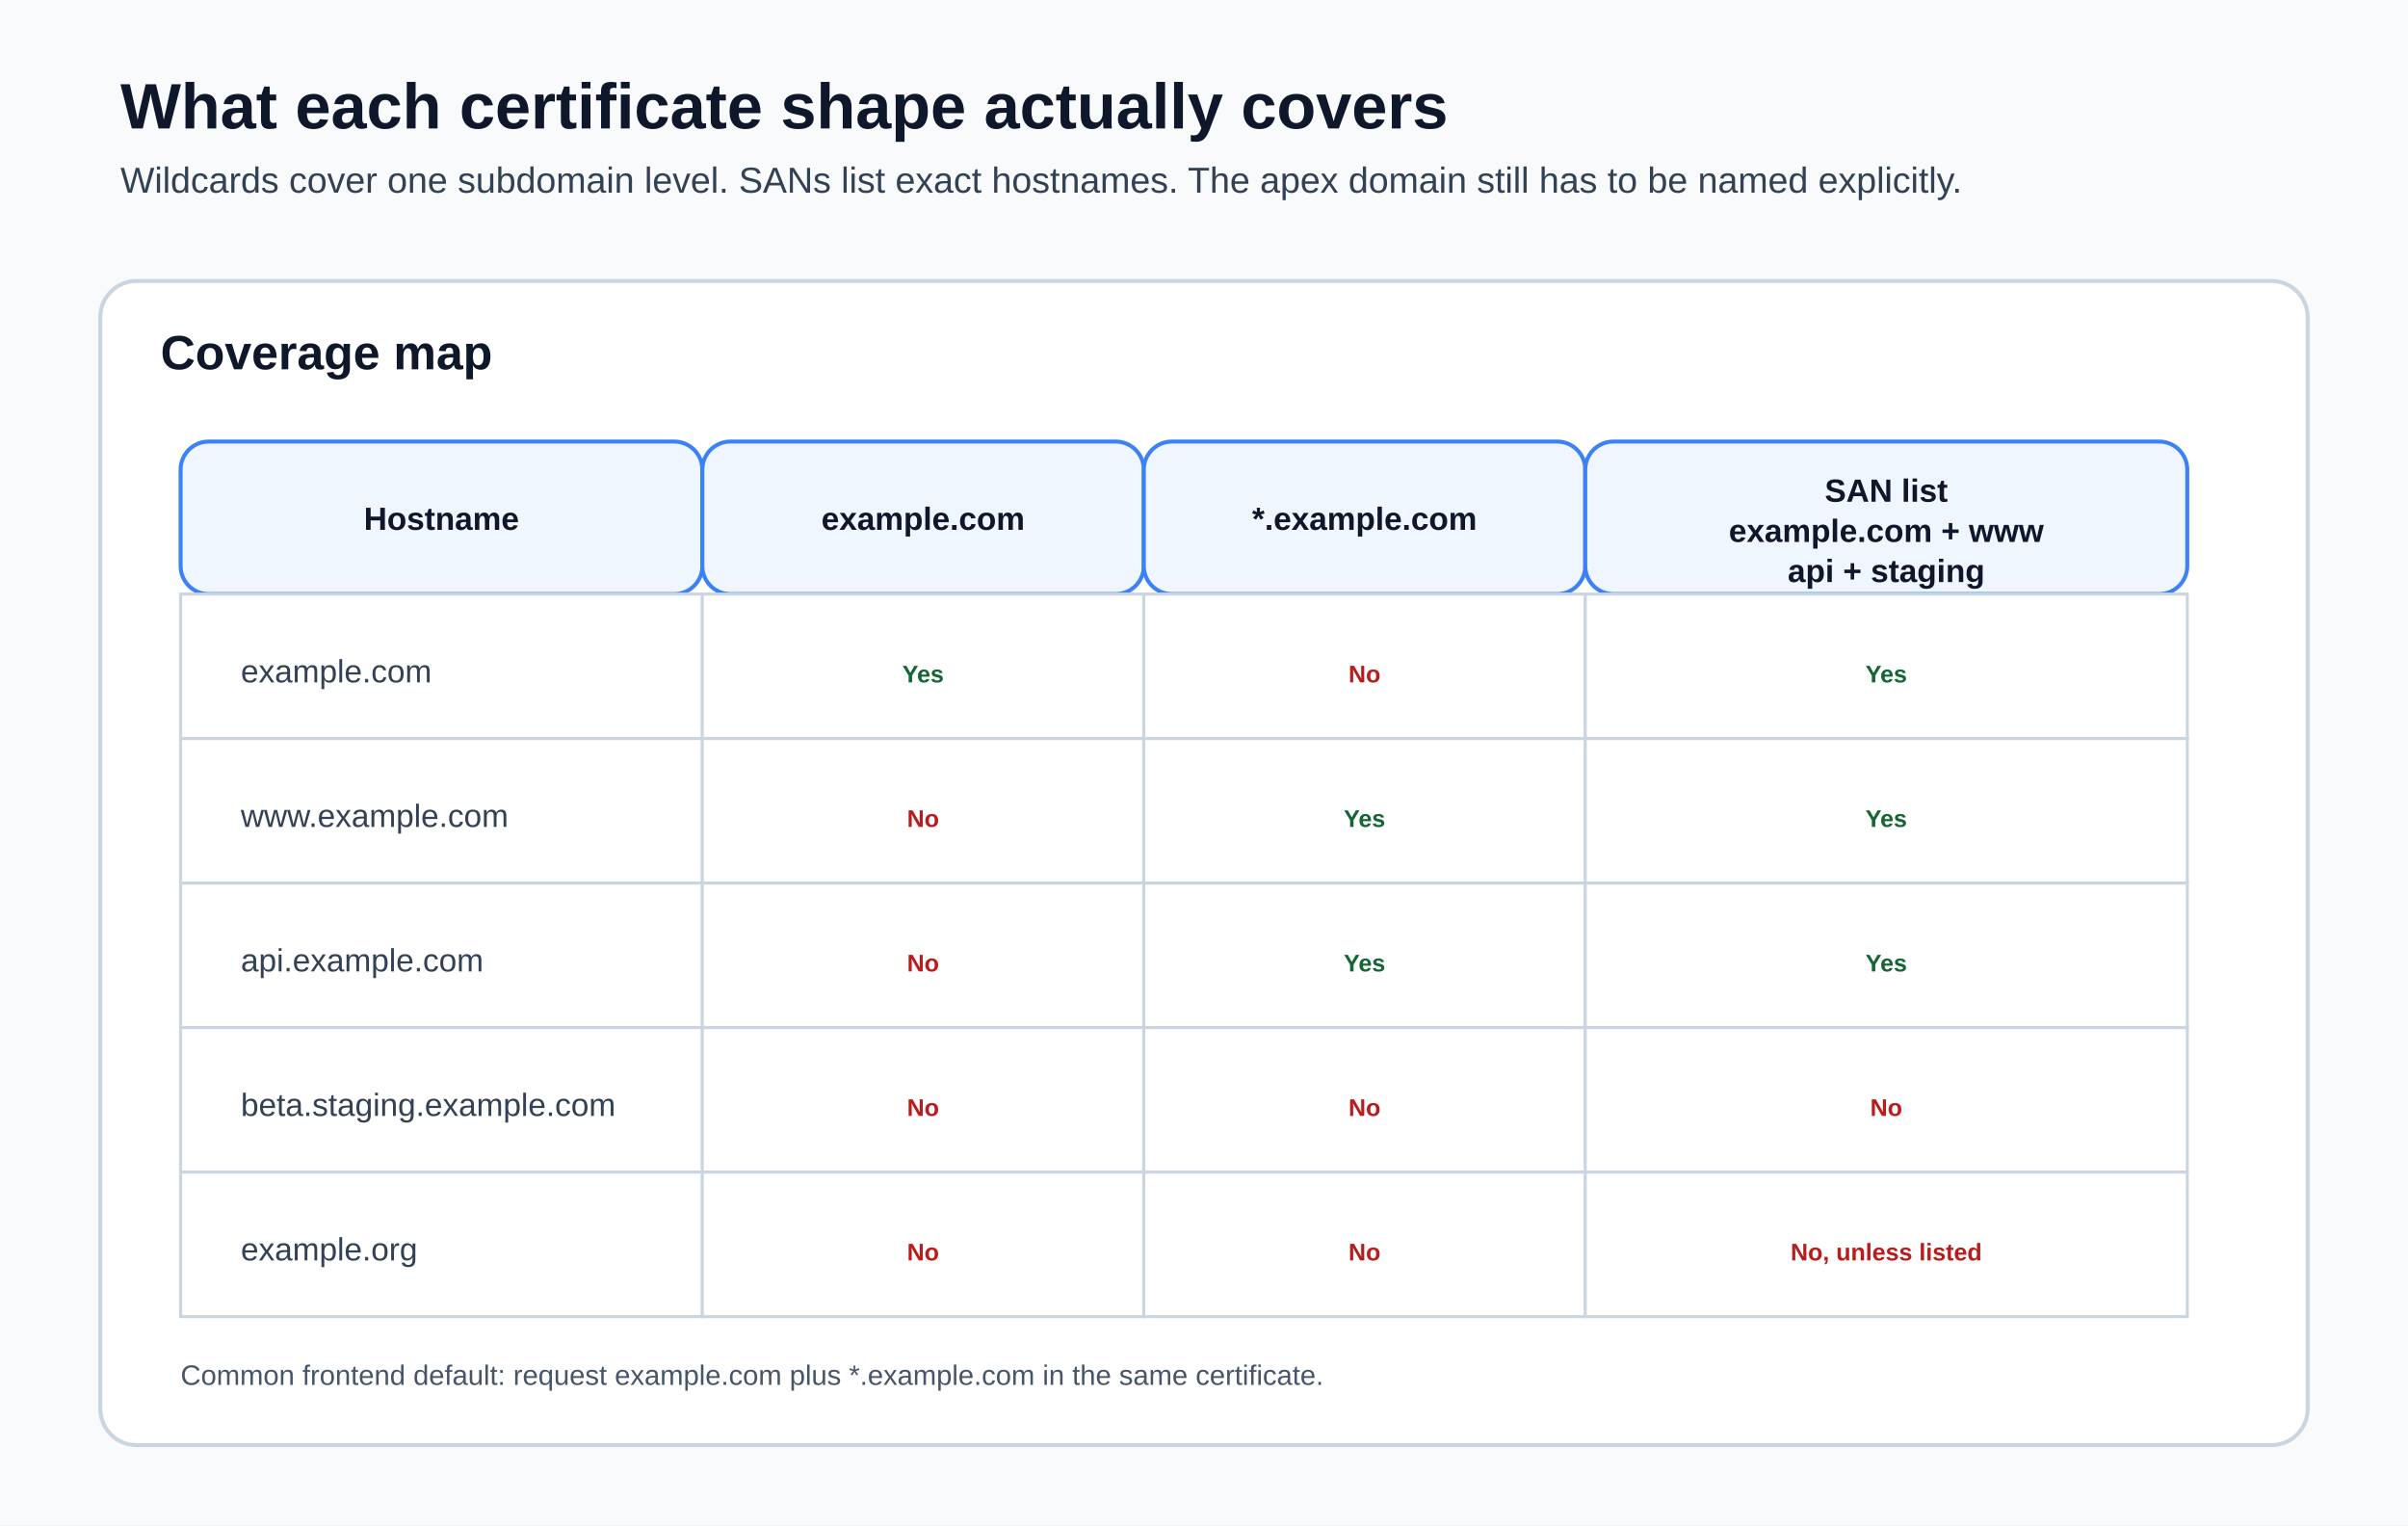
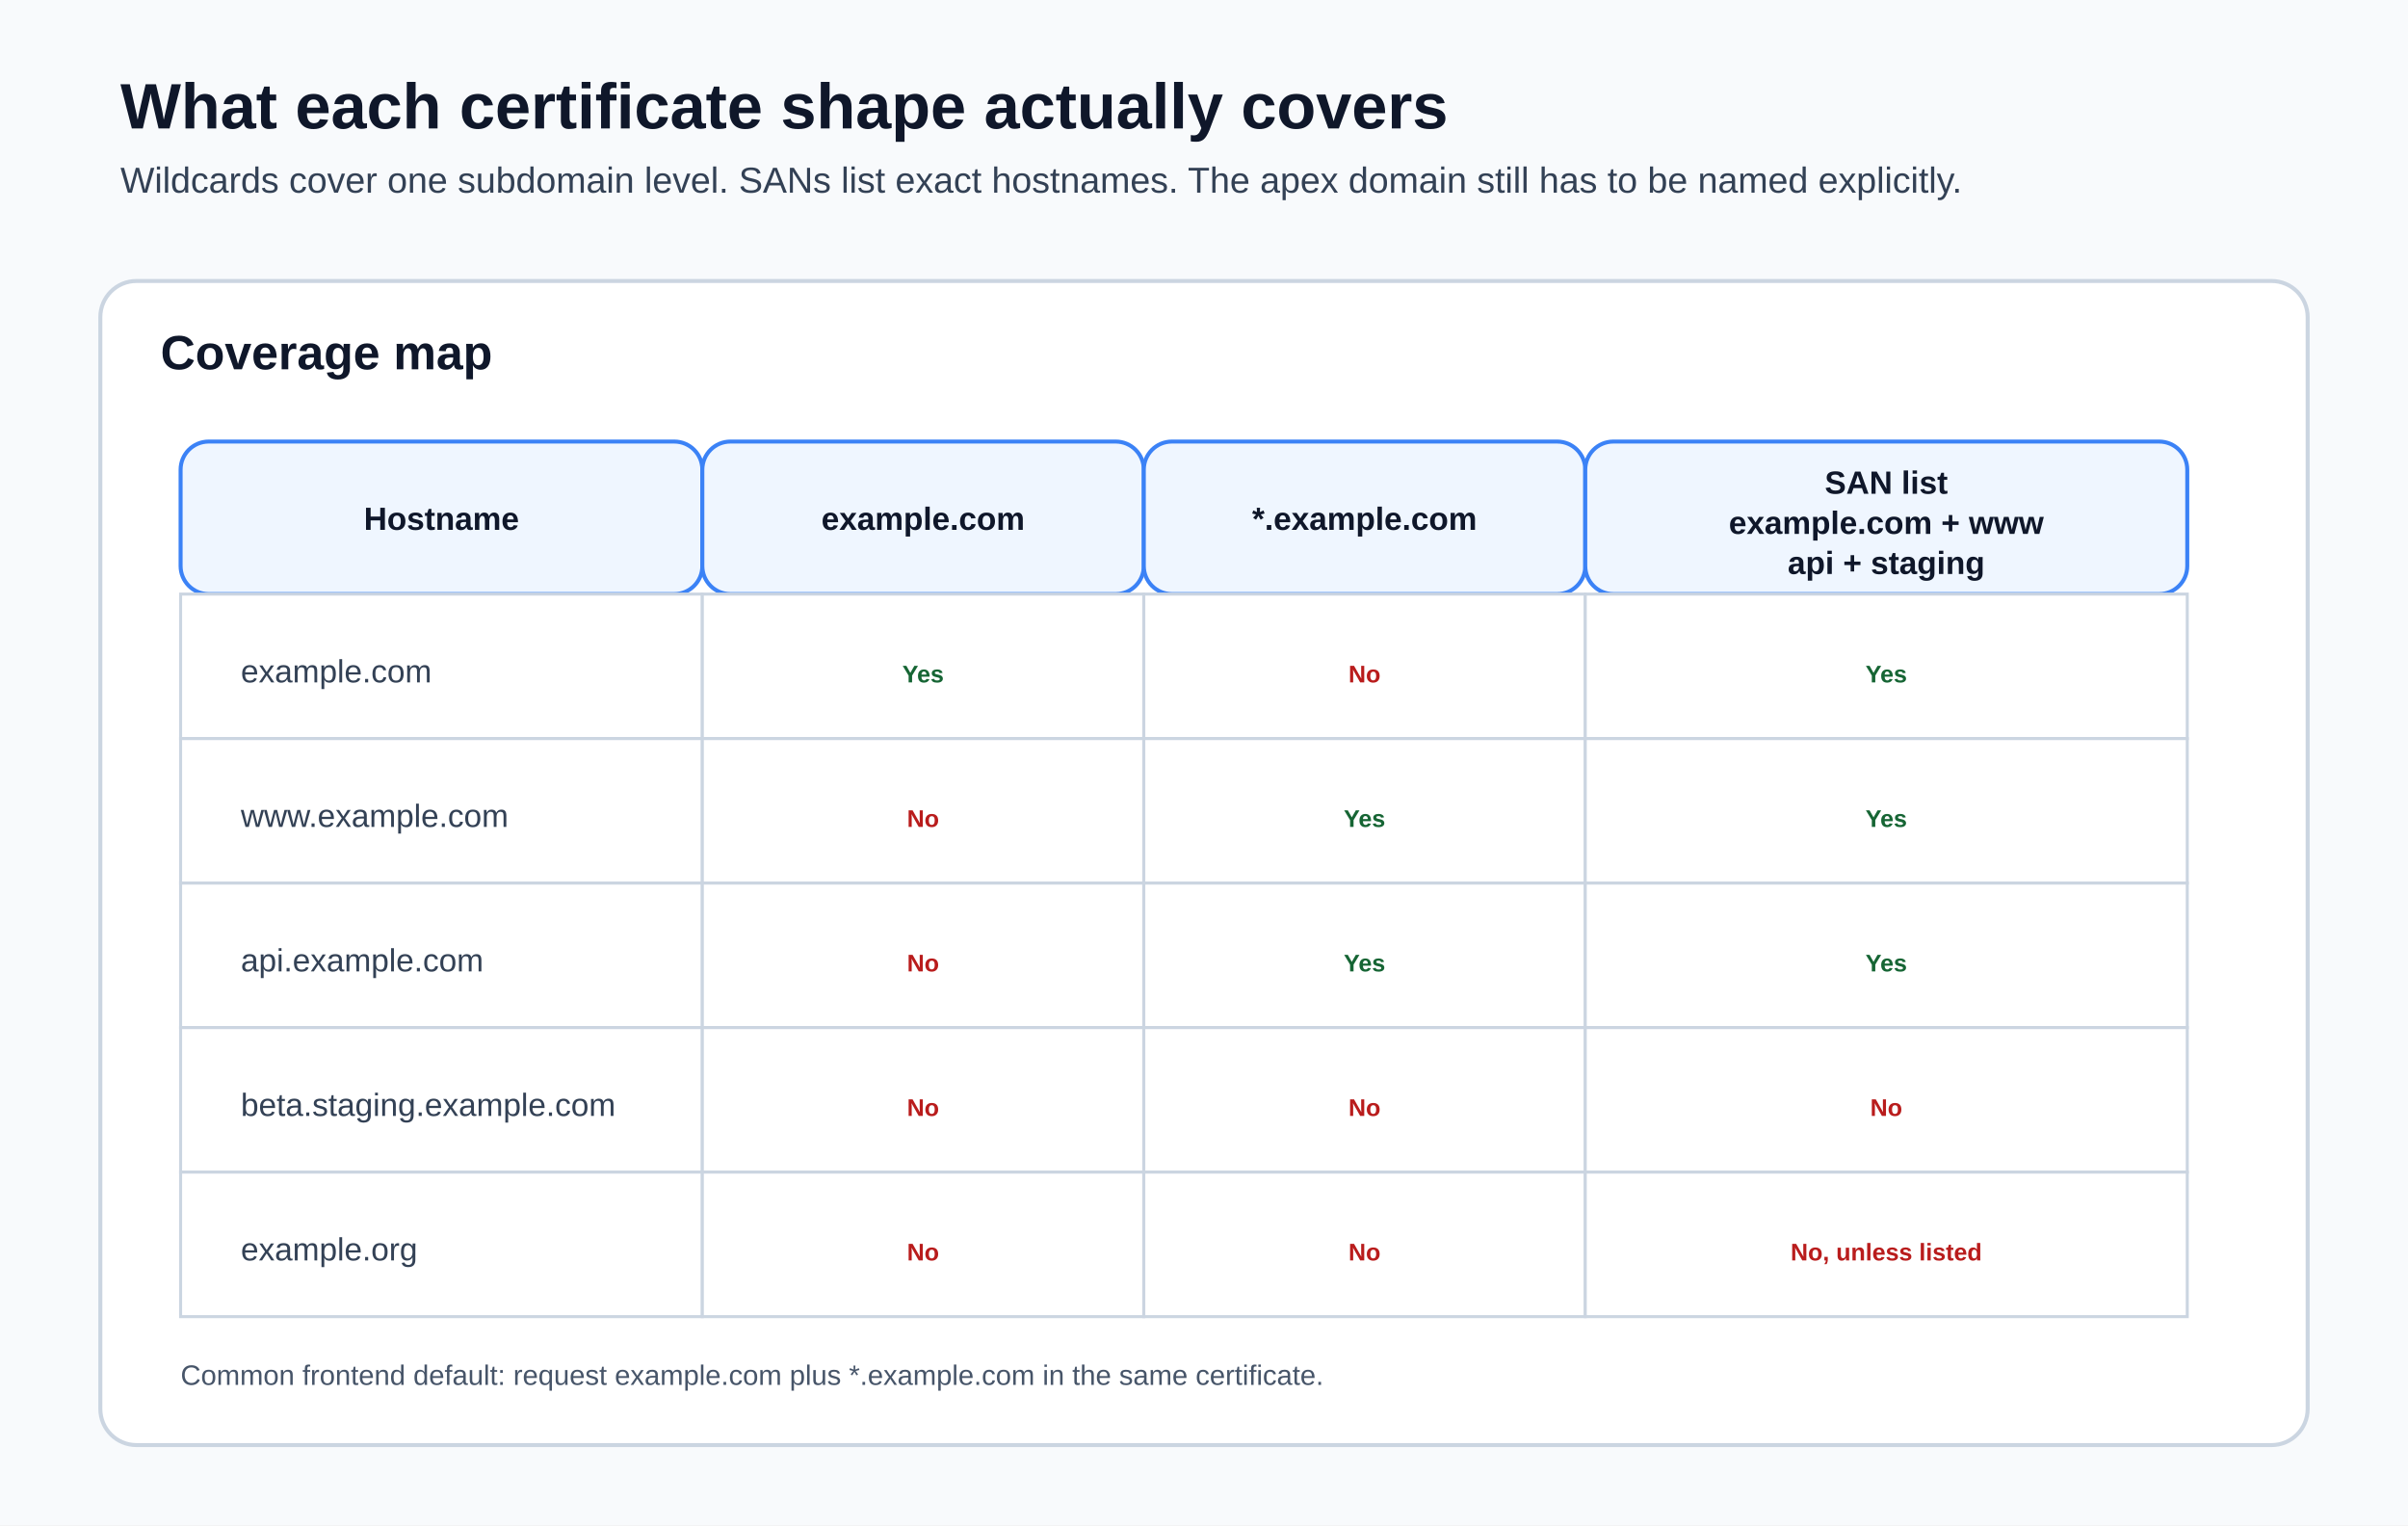
<svg xmlns="http://www.w3.org/2000/svg" viewBox="0 0 1200 760" role="img" aria-labelledby="title desc">
  <defs>
    <style>
      .bg { fill: #f8fafc; }
      .panel { fill: #ffffff; stroke: #cbd5e1; stroke-width: 2; rx: 18; }
      .header { fill: #eff6ff; stroke: #3b82f6; stroke-width: 2; rx: 14; }
      .cell { fill: #ffffff; stroke: #cbd5e1; stroke-width: 1.5; }
      text { font-family: Arial, sans-serif; fill: #0f172a; }
      .title { font-size: 32px; font-weight: 700; }
      .subtitle { font-size: 18px; fill: #334155; }
      .heading { font-size: 24px; font-weight: 700; }
      .label { font-size: 18px; font-weight: 700; }
      .header-label { font-size: 16px; font-weight: 700; }
      .body { font-size: 16px; fill: #334155; }
      .yes { fill: #166534; font-weight: 700; }
      .no { fill: #b91c1c; font-weight: 700; }
      .small { font-size: 14px; fill: #475569; }
      .center { text-anchor: middle; }
    </style>
  </defs>
  <rect class="bg" width="1200" height="760" />
  <text x="60" y="64" class="title">What each certificate shape actually covers</text>
  <text x="60" y="96" class="subtitle">Wildcards cover one subdomain level. SANs list exact hostnames. The apex domain still has to be named explicitly.</text>
  <rect x="50" y="140" width="1100" height="580" class="panel" />
  <text x="80" y="184" class="heading">Coverage map</text>
  <rect x="90" y="220" width="260" height="76" class="header" />
  <rect x="350" y="220" width="220" height="76" class="header" />
  <rect x="570" y="220" width="220" height="76" class="header" />
  <rect x="790" y="220" width="300" height="76" class="header" />
  <text x="220" y="264" class="header-label center">Hostname</text>
  <text x="460" y="264" class="header-label center">example.com</text>
  <text x="680" y="264" class="header-label center">*.example.com</text>
-   <text x="940" y="250" class="header-label center">SAN list</text>
-   <text x="940" y="270" class="header-label center">example.com + www</text>
-   <text x="940" y="290" class="header-label center">api + staging</text>
+   <text x="940" y="246" class="header-label center">SAN list</text>
+   <text x="940" y="266" class="header-label center">example.com + www</text>
+   <text x="940" y="286" class="header-label center">api + staging</text>
  <rect x="90" y="296" width="260" height="72" class="cell" />
  <rect x="350" y="296" width="220" height="72" class="cell" />
  <rect x="570" y="296" width="220" height="72" class="cell" />
  <rect x="790" y="296" width="300" height="72" class="cell" />
  <text x="120" y="340" class="body">example.com</text>
  <text x="460" y="340" class="yes center">Yes</text>
  <text x="680" y="340" class="no center">No</text>
  <text x="940" y="340" class="yes center">Yes</text>
  <rect x="90" y="368" width="260" height="72" class="cell" />
  <rect x="350" y="368" width="220" height="72" class="cell" />
  <rect x="570" y="368" width="220" height="72" class="cell" />
  <rect x="790" y="368" width="300" height="72" class="cell" />
  <text x="120" y="412" class="body">www.example.com</text>
  <text x="460" y="412" class="no center">No</text>
  <text x="680" y="412" class="yes center">Yes</text>
  <text x="940" y="412" class="yes center">Yes</text>
  <rect x="90" y="440" width="260" height="72" class="cell" />
  <rect x="350" y="440" width="220" height="72" class="cell" />
  <rect x="570" y="440" width="220" height="72" class="cell" />
  <rect x="790" y="440" width="300" height="72" class="cell" />
  <text x="120" y="484" class="body">api.example.com</text>
  <text x="460" y="484" class="no center">No</text>
  <text x="680" y="484" class="yes center">Yes</text>
  <text x="940" y="484" class="yes center">Yes</text>
  <rect x="90" y="512" width="260" height="72" class="cell" />
  <rect x="350" y="512" width="220" height="72" class="cell" />
  <rect x="570" y="512" width="220" height="72" class="cell" />
  <rect x="790" y="512" width="300" height="72" class="cell" />
  <text x="120" y="556" class="body">beta.staging.example.com</text>
  <text x="460" y="556" class="no center">No</text>
  <text x="680" y="556" class="no center">No</text>
  <text x="940" y="556" class="no center">No</text>
  <rect x="90" y="584" width="260" height="72" class="cell" />
  <rect x="350" y="584" width="220" height="72" class="cell" />
  <rect x="570" y="584" width="220" height="72" class="cell" />
  <rect x="790" y="584" width="300" height="72" class="cell" />
  <text x="120" y="628" class="body">example.org</text>
  <text x="460" y="628" class="no center">No</text>
  <text x="680" y="628" class="no center">No</text>
  <text x="940" y="628" class="no center">No, unless listed</text>
  <text x="90" y="690" class="small">Common frontend default: request example.com plus *.example.com in the same certificate.</text>
</svg>
